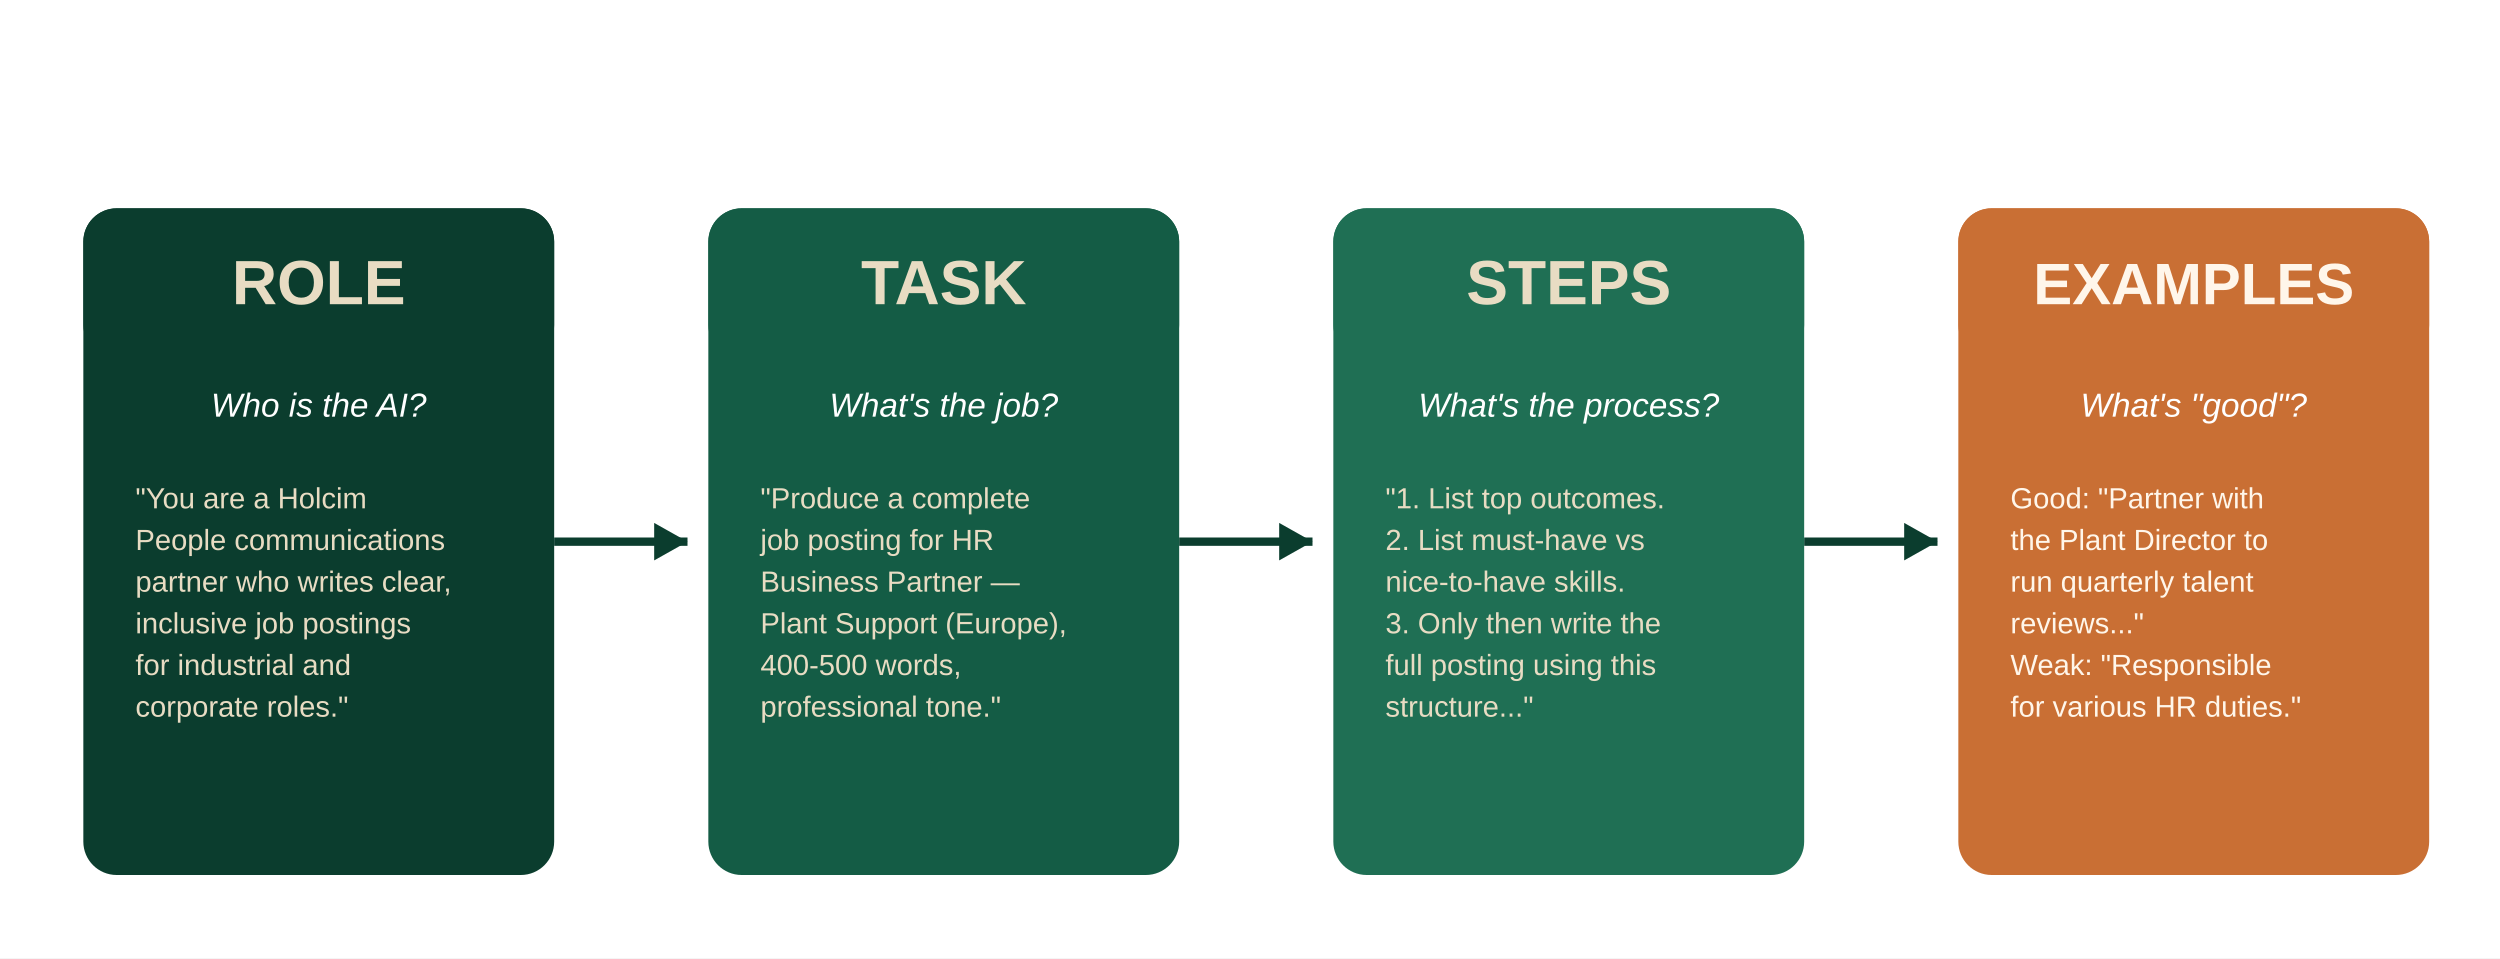
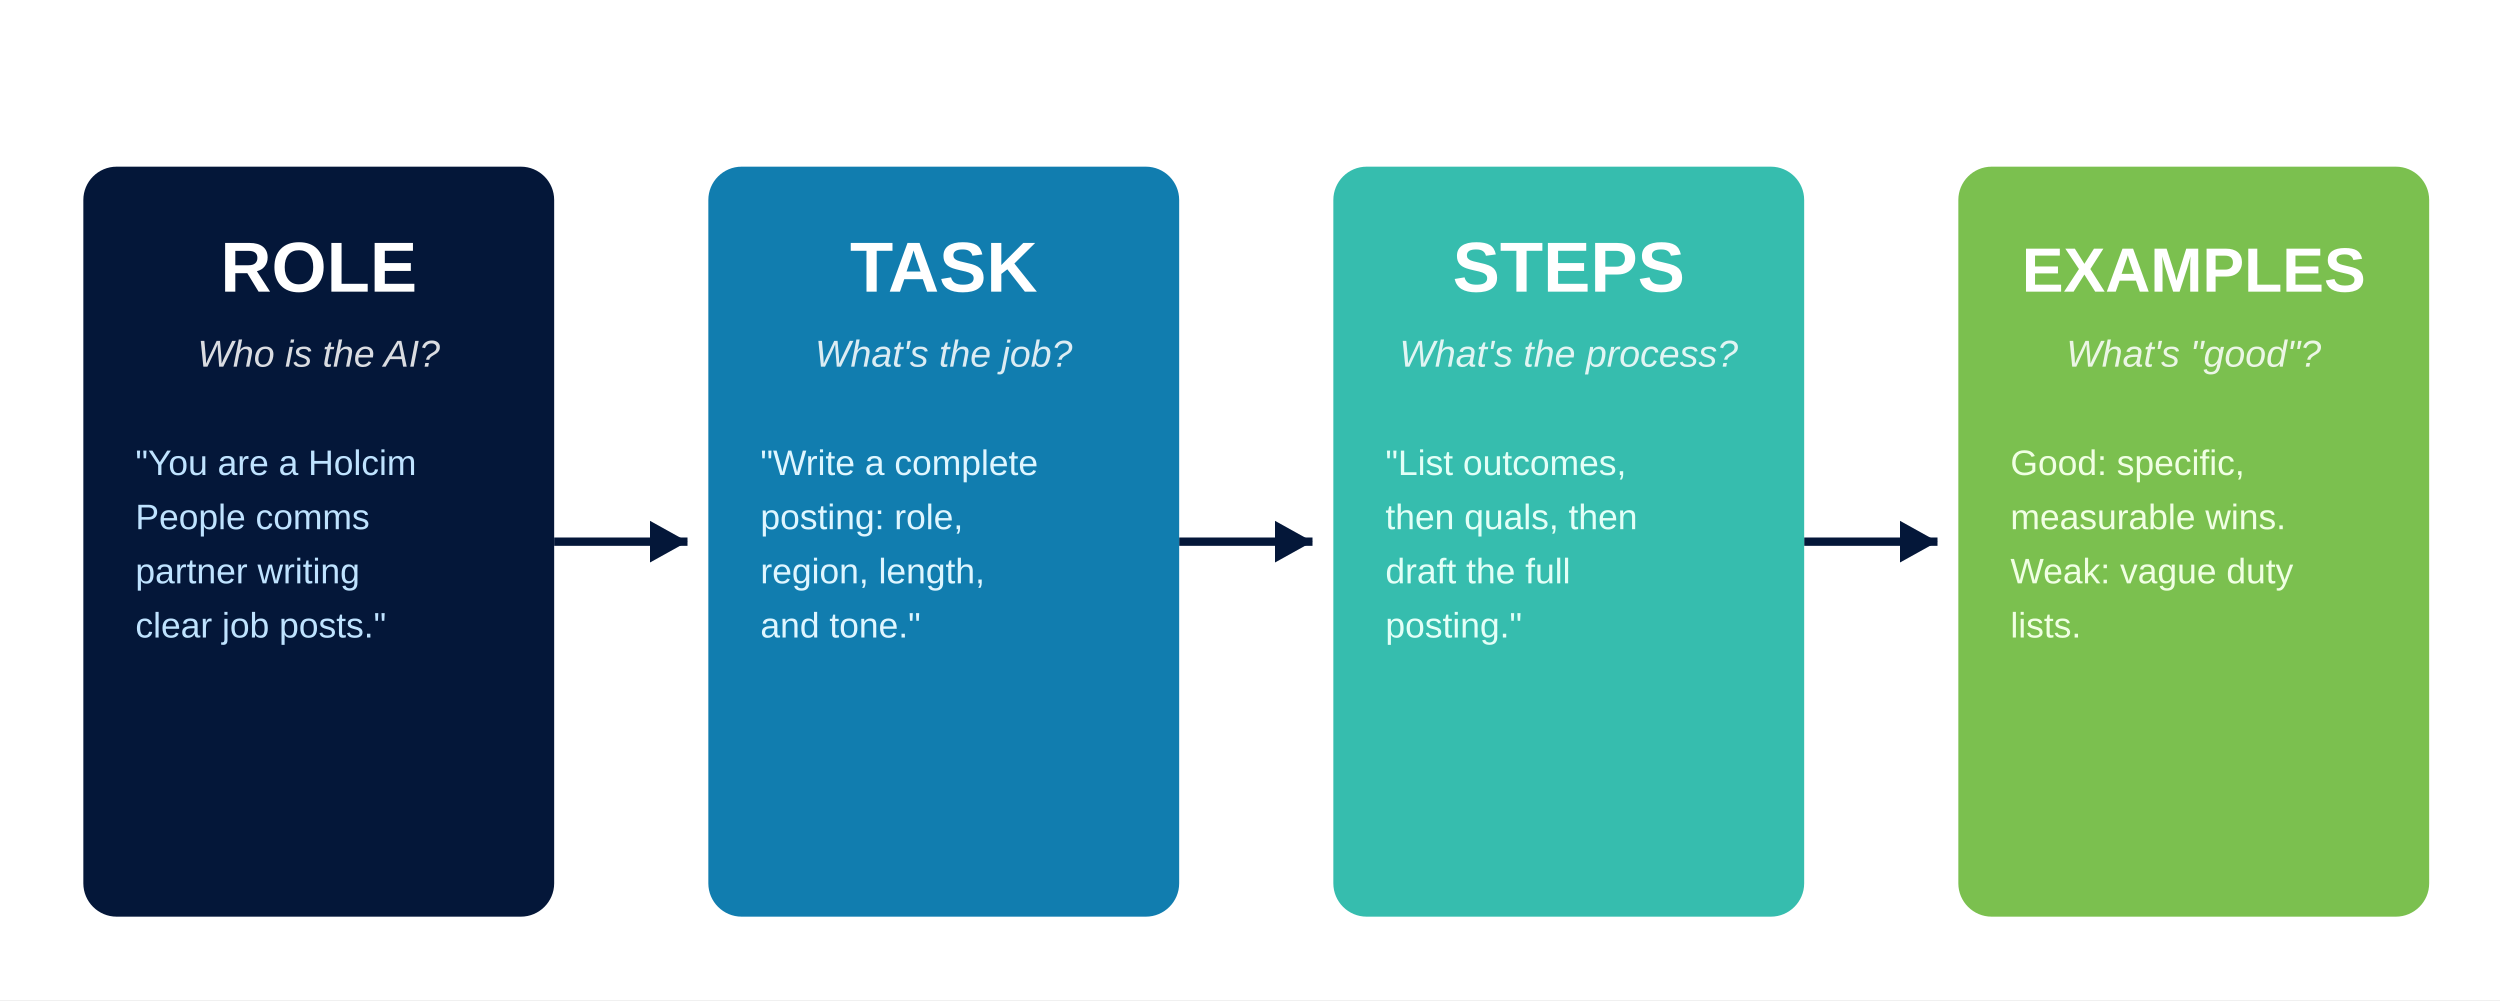
- <svg xmlns="http://www.w3.org/2000/svg" viewBox="0 0 1200 460" font-family="Arial, Helvetica, sans-serif">
-   <rect x="0" y="0" width="1200" height="460" fill="#ffffff" />
-   <g stroke="#0b3d2e" stroke-width="4" fill="none">
+ <svg xmlns="http://www.w3.org/2000/svg" viewBox="0 0 1200 480" font-family="'Helvetica Neue', Arial, Helvetica, sans-serif">
+   <rect x="0" y="0" width="1200" height="480" fill="#ffffff" />
+   <g stroke="#041739" stroke-width="4" fill="none">
    <line x1="266" y1="260" x2="330" y2="260" />
    <line x1="566" y1="260" x2="630" y2="260" />
    <line x1="866" y1="260" x2="930" y2="260" />
  </g>
-   <g fill="#0b3d2e">
-     <polygon points="330,260 314,251 314,269" />
-     <polygon points="630,260 614,251 614,269" />
-     <polygon points="930,260 914,251 914,269" />
+   <g fill="#041739">
+     <polygon points="330,260 312,250 312,270" />
+     <polygon points="630,260 612,250 612,270" />
+     <polygon points="930,260 912,250 912,270" />
  </g>
  <g>
-     <rect x="40" y="100" width="226" height="320" rx="16" fill="#0b3d2e" />
-     <rect x="40" y="100" width="226" height="72" rx="16" fill="#0b3d2e" />
-     <text x="153" y="146" text-anchor="middle" fill="#e8dcc3" font-size="30" font-weight="bold">ROLE</text>
-     <text x="153" y="200" text-anchor="middle" fill="#ffffff" font-size="16" font-style="italic">Who is the AI?</text>
-     <text x="65" y="244" fill="#e8dcc3" font-size="14">
+     <rect x="40" y="80" width="226" height="360" rx="16" fill="#041739" />
+     <text x="153" y="140" text-anchor="middle" fill="#ffffff" font-size="34" font-weight="bold">ROLE</text>
+     <text x="153" y="176" text-anchor="middle" fill="#ffffff" fill-opacity="0.85" font-size="18" font-style="italic">Who is the AI?</text>
+     <text x="65" y="228" fill="#bfe3ff" font-size="17">
      <tspan x="65" dy="0">"You are a Holcim</tspan>
-       <tspan x="65" dy="20">People communications</tspan>
-       <tspan x="65" dy="20">partner who writes clear,</tspan>
-       <tspan x="65" dy="20">inclusive job postings</tspan>
-       <tspan x="65" dy="20">for industrial and</tspan>
-       <tspan x="65" dy="20">corporate roles."</tspan>
+       <tspan x="65" dy="26">People comms</tspan>
+       <tspan x="65" dy="26">partner writing</tspan>
+       <tspan x="65" dy="26">clear job posts."</tspan>
    </text>
  </g>
  <g>
-     <rect x="340" y="100" width="226" height="320" rx="16" fill="#145c45" />
-     <rect x="340" y="100" width="226" height="72" rx="16" fill="#145c45" />
-     <text x="453" y="146" text-anchor="middle" fill="#e8dcc3" font-size="30" font-weight="bold">TASK</text>
-     <text x="453" y="200" text-anchor="middle" fill="#ffffff" font-size="16" font-style="italic">What's the job?</text>
-     <text x="365" y="244" fill="#e8dcc3" font-size="14">
-       <tspan x="365" dy="0">"Produce a complete</tspan>
-       <tspan x="365" dy="20">job posting for HR</tspan>
-       <tspan x="365" dy="20">Business Partner —</tspan>
-       <tspan x="365" dy="20">Plant Support (Europe),</tspan>
-       <tspan x="365" dy="20">400-500 words,</tspan>
-       <tspan x="365" dy="20">professional tone."</tspan>
+     <rect x="340" y="80" width="226" height="360" rx="16" fill="#117DAF" />
+     <text x="453" y="140" text-anchor="middle" fill="#ffffff" font-size="34" font-weight="bold">TASK</text>
+     <text x="453" y="176" text-anchor="middle" fill="#ffffff" fill-opacity="0.85" font-size="18" font-style="italic">What's the job?</text>
+     <text x="365" y="228" fill="#dff6ff" font-size="17">
+       <tspan x="365" dy="0">"Write a complete</tspan>
+       <tspan x="365" dy="26">posting: role,</tspan>
+       <tspan x="365" dy="26">region, length,</tspan>
+       <tspan x="365" dy="26">and tone."</tspan>
    </text>
  </g>
  <g>
-     <rect x="640" y="100" width="226" height="320" rx="16" fill="#1f6f54" />
-     <rect x="640" y="100" width="226" height="72" rx="16" fill="#1f6f54" />
-     <text x="753" y="146" text-anchor="middle" fill="#e8dcc3" font-size="30" font-weight="bold">STEPS</text>
-     <text x="753" y="200" text-anchor="middle" fill="#ffffff" font-size="16" font-style="italic">What's the process?</text>
-     <text x="665" y="244" fill="#e8dcc3" font-size="14">
-       <tspan x="665" dy="0">"1. List top outcomes.</tspan>
-       <tspan x="665" dy="20">2. List must-have vs</tspan>
-       <tspan x="665" dy="20">nice-to-have skills.</tspan>
-       <tspan x="665" dy="20">3. Only then write the</tspan>
-       <tspan x="665" dy="20">full posting using this</tspan>
-       <tspan x="665" dy="20">structure..."</tspan>
+     <rect x="640" y="80" width="226" height="360" rx="16" fill="#36BDAE" />
+     <text x="753" y="140" text-anchor="middle" fill="#ffffff" font-size="34" font-weight="bold">STEPS</text>
+     <text x="753" y="176" text-anchor="middle" fill="#ffffff" fill-opacity="0.85" font-size="18" font-style="italic">What's the process?</text>
+     <text x="665" y="228" fill="#e3fff7" font-size="17">
+       <tspan x="665" dy="0">"List outcomes,</tspan>
+       <tspan x="665" dy="26">then quals, then</tspan>
+       <tspan x="665" dy="26">draft the full</tspan>
+       <tspan x="665" dy="26">posting."</tspan>
    </text>
  </g>
  <g>
-     <rect x="940" y="100" width="226" height="320" rx="16" fill="#c96f34" />
-     <rect x="940" y="100" width="226" height="72" rx="16" fill="#c96f34" />
-     <text x="1053" y="146" text-anchor="middle" fill="#fff6ea" font-size="28" font-weight="bold">EXAMPLES</text>
-     <text x="1053" y="200" text-anchor="middle" fill="#ffffff" font-size="16" font-style="italic">What's "good"?</text>
-     <text x="965" y="244" fill="#fff6ea" font-size="14">
-       <tspan x="965" dy="0">Good: "Partner with</tspan>
-       <tspan x="965" dy="20">the Plant Director to</tspan>
-       <tspan x="965" dy="20">run quarterly talent</tspan>
-       <tspan x="965" dy="20">reviews..."</tspan>
-       <tspan x="965" dy="20">Weak: "Responsible</tspan>
-       <tspan x="965" dy="20">for various HR duties."</tspan>
+     <rect x="940" y="80" width="226" height="360" rx="16" fill="#7BC04F" />
+     <text x="1053" y="140" text-anchor="middle" fill="#ffffff" font-size="30" font-weight="bold">EXAMPLES</text>
+     <text x="1053" y="176" text-anchor="middle" fill="#ffffff" fill-opacity="0.85" font-size="18" font-style="italic">What's "good"?</text>
+     <text x="965" y="228" fill="#f0ffe3" font-size="17">
+       <tspan x="965" dy="0">Good: specific,</tspan>
+       <tspan x="965" dy="26">measurable wins.</tspan>
+       <tspan x="965" dy="26">Weak: vague duty</tspan>
+       <tspan x="965" dy="26">lists.</tspan>
    </text>
  </g>
</svg>
